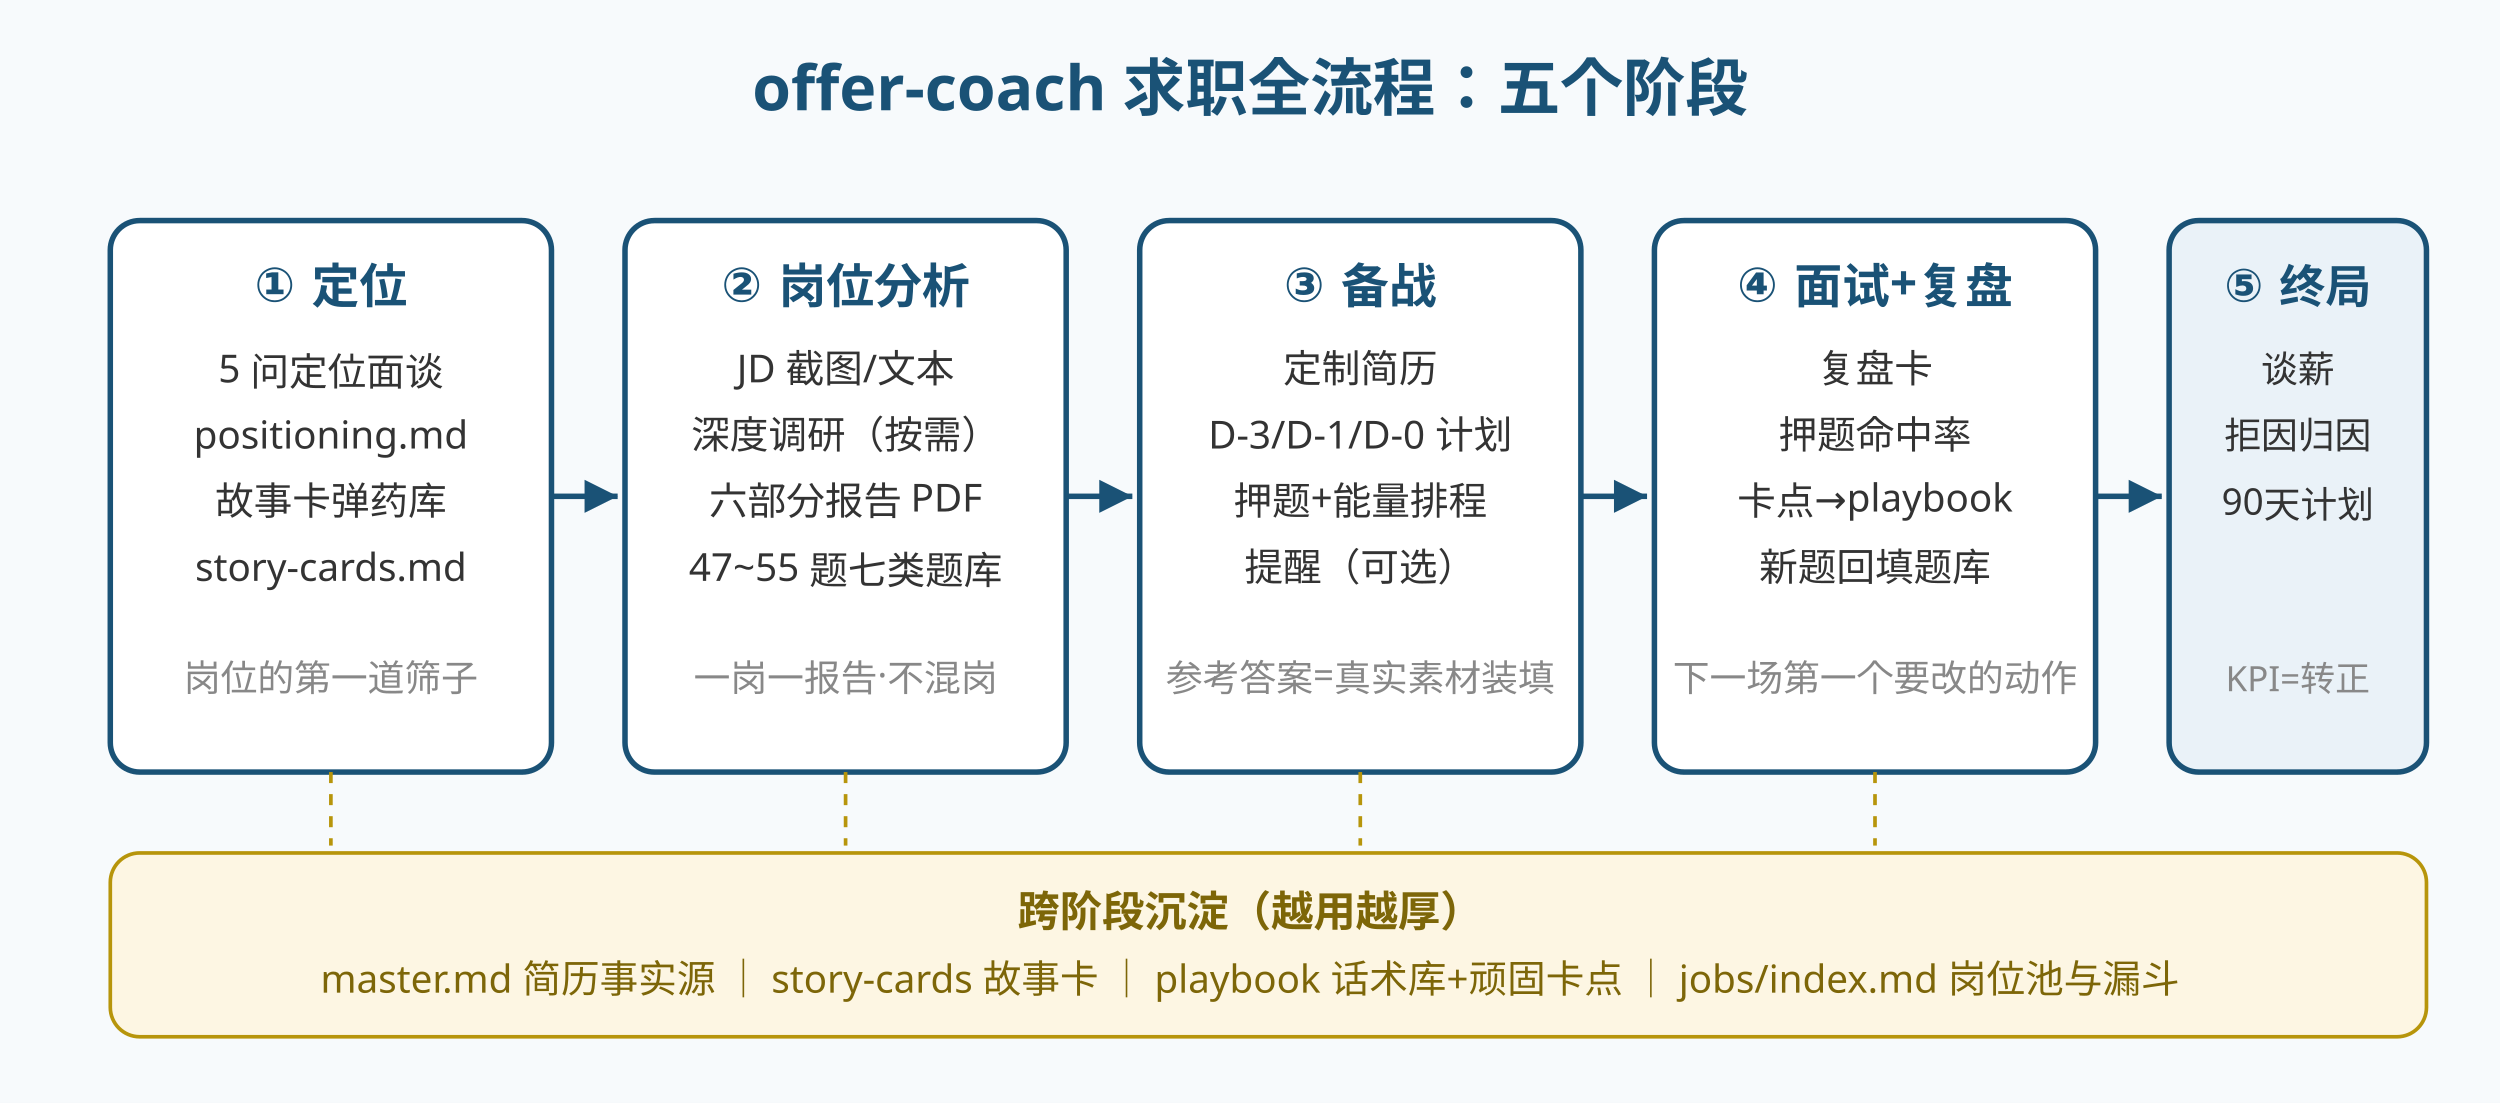
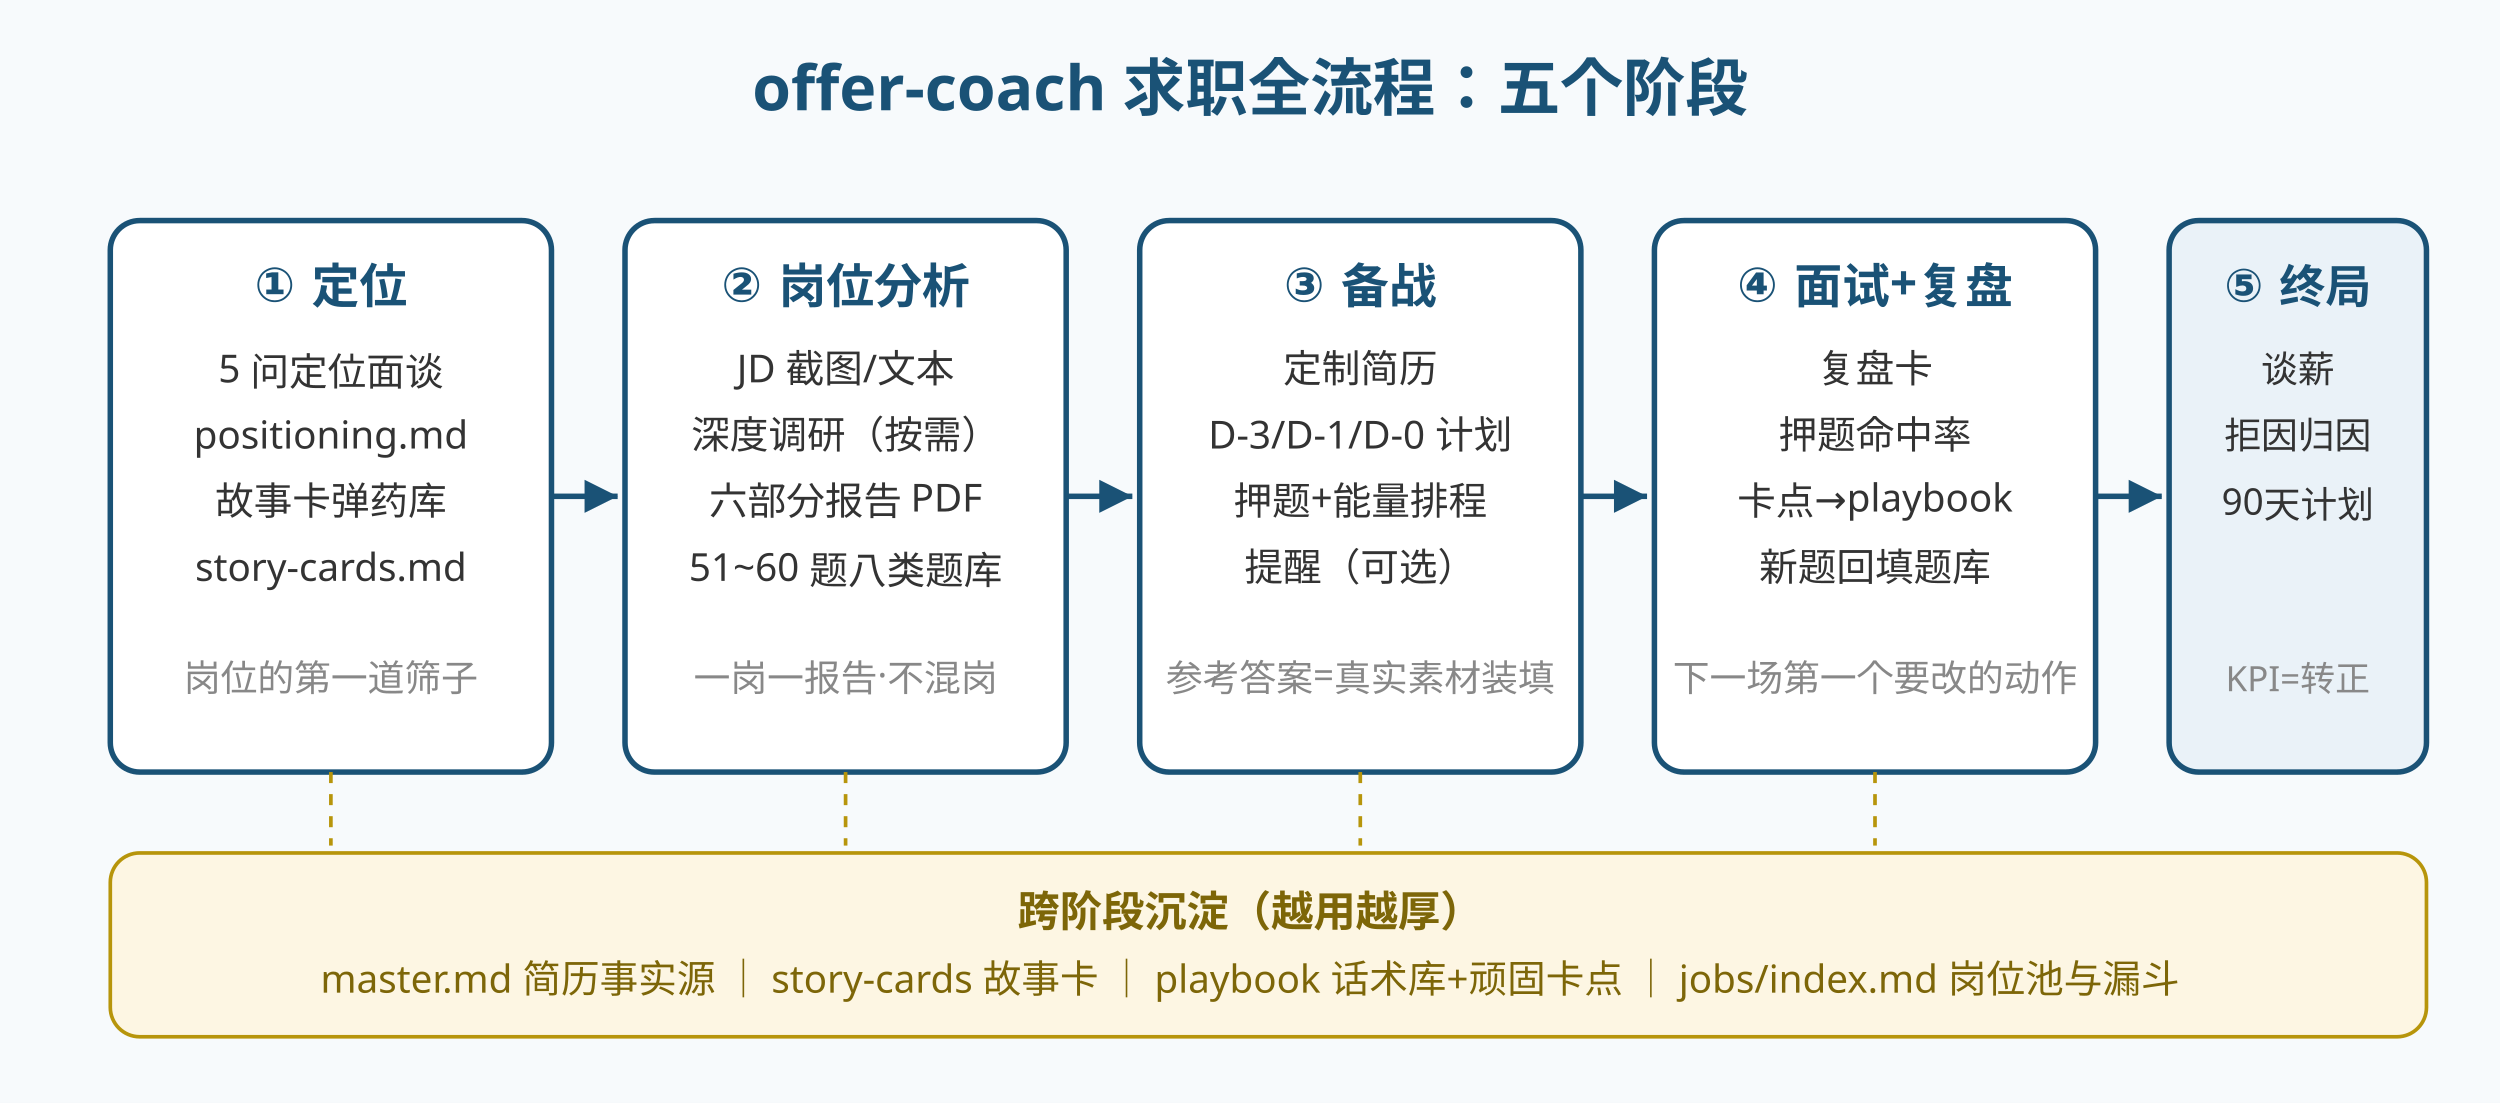
<svg xmlns="http://www.w3.org/2000/svg" viewBox="0 0 680 300" font-family="Microsoft YaHei, SimSun, sans-serif">
  <rect x="0" y="0" width="680" height="300" fill="#f7fafc" />
  <text x="340" y="30" text-anchor="middle" font-size="17" font-weight="bold" fill="#1a5276">offer-coach 求职全流程：五个阶段</text>
  <g>
    <rect x="30" y="60" width="120" height="150" rx="8" fill="#ffffff" stroke="#1a5276" stroke-width="1.5" />
    <text x="90" y="82" text-anchor="middle" font-size="13" font-weight="bold" fill="#1a5276">① 定位</text>
    <text x="90" y="104" text-anchor="middle" font-size="10.5" fill="#333">5 问定位面谈</text>
    <text x="90" y="122" text-anchor="middle" font-size="10.5" fill="#333">positioning.md</text>
    <text x="90" y="140" text-anchor="middle" font-size="10.5" fill="#333">故事卡弹药库</text>
    <text x="90" y="158" text-anchor="middle" font-size="10.5" fill="#333">story-cards.md</text>
    <text x="90" y="188" text-anchor="middle" font-size="10" fill="#888">岗位的第一道筛子</text>
  </g>
  <g>
    <rect x="170" y="60" width="120" height="150" rx="8" fill="#ffffff" stroke="#1a5276" stroke-width="1.5" />
    <text x="230" y="82" text-anchor="middle" font-size="13" font-weight="bold" fill="#1a5276">② 岗位分析</text>
    <text x="230" y="104" text-anchor="middle" font-size="10.5" fill="#333">JD 截图/文本</text>
    <text x="230" y="122" text-anchor="middle" font-size="10.5" fill="#333">深度调研（按需）</text>
    <text x="230" y="140" text-anchor="middle" font-size="10.5" fill="#333">六部分报告 PDF</text>
-     <text x="230" y="158" text-anchor="middle" font-size="10.5" fill="#333">47~55 题七类题库</text>
+     <text x="230" y="158" text-anchor="middle" font-size="10.5" fill="#333">51~60 题八类题库</text>
    <text x="230" y="188" text-anchor="middle" font-size="10" fill="#888">一岗一报告·不混岗</text>
  </g>
  <g>
    <rect x="310" y="60" width="120" height="150" rx="8" fill="#ffffff" stroke="#1a5276" stroke-width="1.5" />
    <text x="370" y="82" text-anchor="middle" font-size="13" font-weight="bold" fill="#1a5276">③ 备战</text>
    <text x="370" y="104" text-anchor="middle" font-size="10.5" fill="#333">定制简历</text>
    <text x="370" y="122" text-anchor="middle" font-size="10.5" fill="#333">D-3/D-1/D-0 计划</text>
    <text x="370" y="140" text-anchor="middle" font-size="10.5" fill="#333">押题+能量排程</text>
    <text x="370" y="158" text-anchor="middle" font-size="10.5" fill="#333">提醒（可选）</text>
    <text x="370" y="188" text-anchor="middle" font-size="10" fill="#888">参考答案=真实素材装填</text>
  </g>
  <g>
    <rect x="450" y="60" width="120" height="150" rx="8" fill="#ffffff" stroke="#1a5276" stroke-width="1.5" />
    <text x="510" y="82" text-anchor="middle" font-size="13" font-weight="bold" fill="#1a5276">④ 面试+复盘</text>
    <text x="510" y="104" text-anchor="middle" font-size="10.5" fill="#333">复盘卡</text>
    <text x="510" y="122" text-anchor="middle" font-size="10.5" fill="#333">押题命中率</text>
    <text x="510" y="140" text-anchor="middle" font-size="10.5" fill="#333">卡点→playbook</text>
    <text x="510" y="158" text-anchor="middle" font-size="10.5" fill="#333">新题回填题库</text>
    <text x="510" y="188" text-anchor="middle" font-size="10" fill="#888">下一场第一个要改的动作</text>
  </g>
  <g>
    <rect x="590" y="60" width="70" height="150" rx="8" fill="#eaf2f8" stroke="#1a5276" stroke-width="1.5" />
    <text x="625" y="82" text-anchor="middle" font-size="12.5" font-weight="bold" fill="#1a5276">⑤ 终局</text>
    <text x="625" y="104" text-anchor="middle" font-size="10" fill="#333">谈薪</text>
    <text x="625" y="122" text-anchor="middle" font-size="10" fill="#333">拒因归因</text>
    <text x="625" y="140" text-anchor="middle" font-size="10" fill="#333">90天计划</text>
    <text x="625" y="188" text-anchor="middle" font-size="9.5" fill="#888">KPI=转正</text>
  </g>
  <defs>
    <marker id="arr" markerWidth="8" markerHeight="8" refX="6" refY="3" orient="auto">
      <path d="M0,0 L6,3 L0,6 z" fill="#1a5276" />
    </marker>
  </defs>
  <line x1="150" y1="135" x2="168" y2="135" stroke="#1a5276" stroke-width="1.5" marker-end="url(#arr)" />
  <line x1="290" y1="135" x2="308" y2="135" stroke="#1a5276" stroke-width="1.5" marker-end="url(#arr)" />
  <line x1="430" y1="135" x2="448" y2="135" stroke="#1a5276" stroke-width="1.5" marker-end="url(#arr)" />
  <line x1="570" y1="135" x2="588" y2="135" stroke="#1a5276" stroke-width="1.5" marker-end="url(#arr)" />
  <rect x="30" y="232" width="630" height="50" rx="8" fill="#fdf6e3" stroke="#b7950b" stroke-width="1" />
  <text x="340" y="252" text-anchor="middle" font-size="11.5" font-weight="bold" fill="#7d6608">跨阶段沉淀（越用越厚）</text>
  <text x="340" y="270" text-anchor="middle" font-size="10.5" fill="#7d6608">master.md 简历事实源 ｜ story-cards 故事卡 ｜ playbook 话术库+顽固卡点 ｜ jobs/index.md 岗位池与漏斗</text>
  <line x1="90" y1="210" x2="90" y2="230" stroke="#b7950b" stroke-width="1" stroke-dasharray="3,3" />
  <line x1="230" y1="210" x2="230" y2="230" stroke="#b7950b" stroke-width="1" stroke-dasharray="3,3" />
  <line x1="370" y1="210" x2="370" y2="230" stroke="#b7950b" stroke-width="1" stroke-dasharray="3,3" />
  <line x1="510" y1="210" x2="510" y2="230" stroke="#b7950b" stroke-width="1" stroke-dasharray="3,3" />
</svg>
